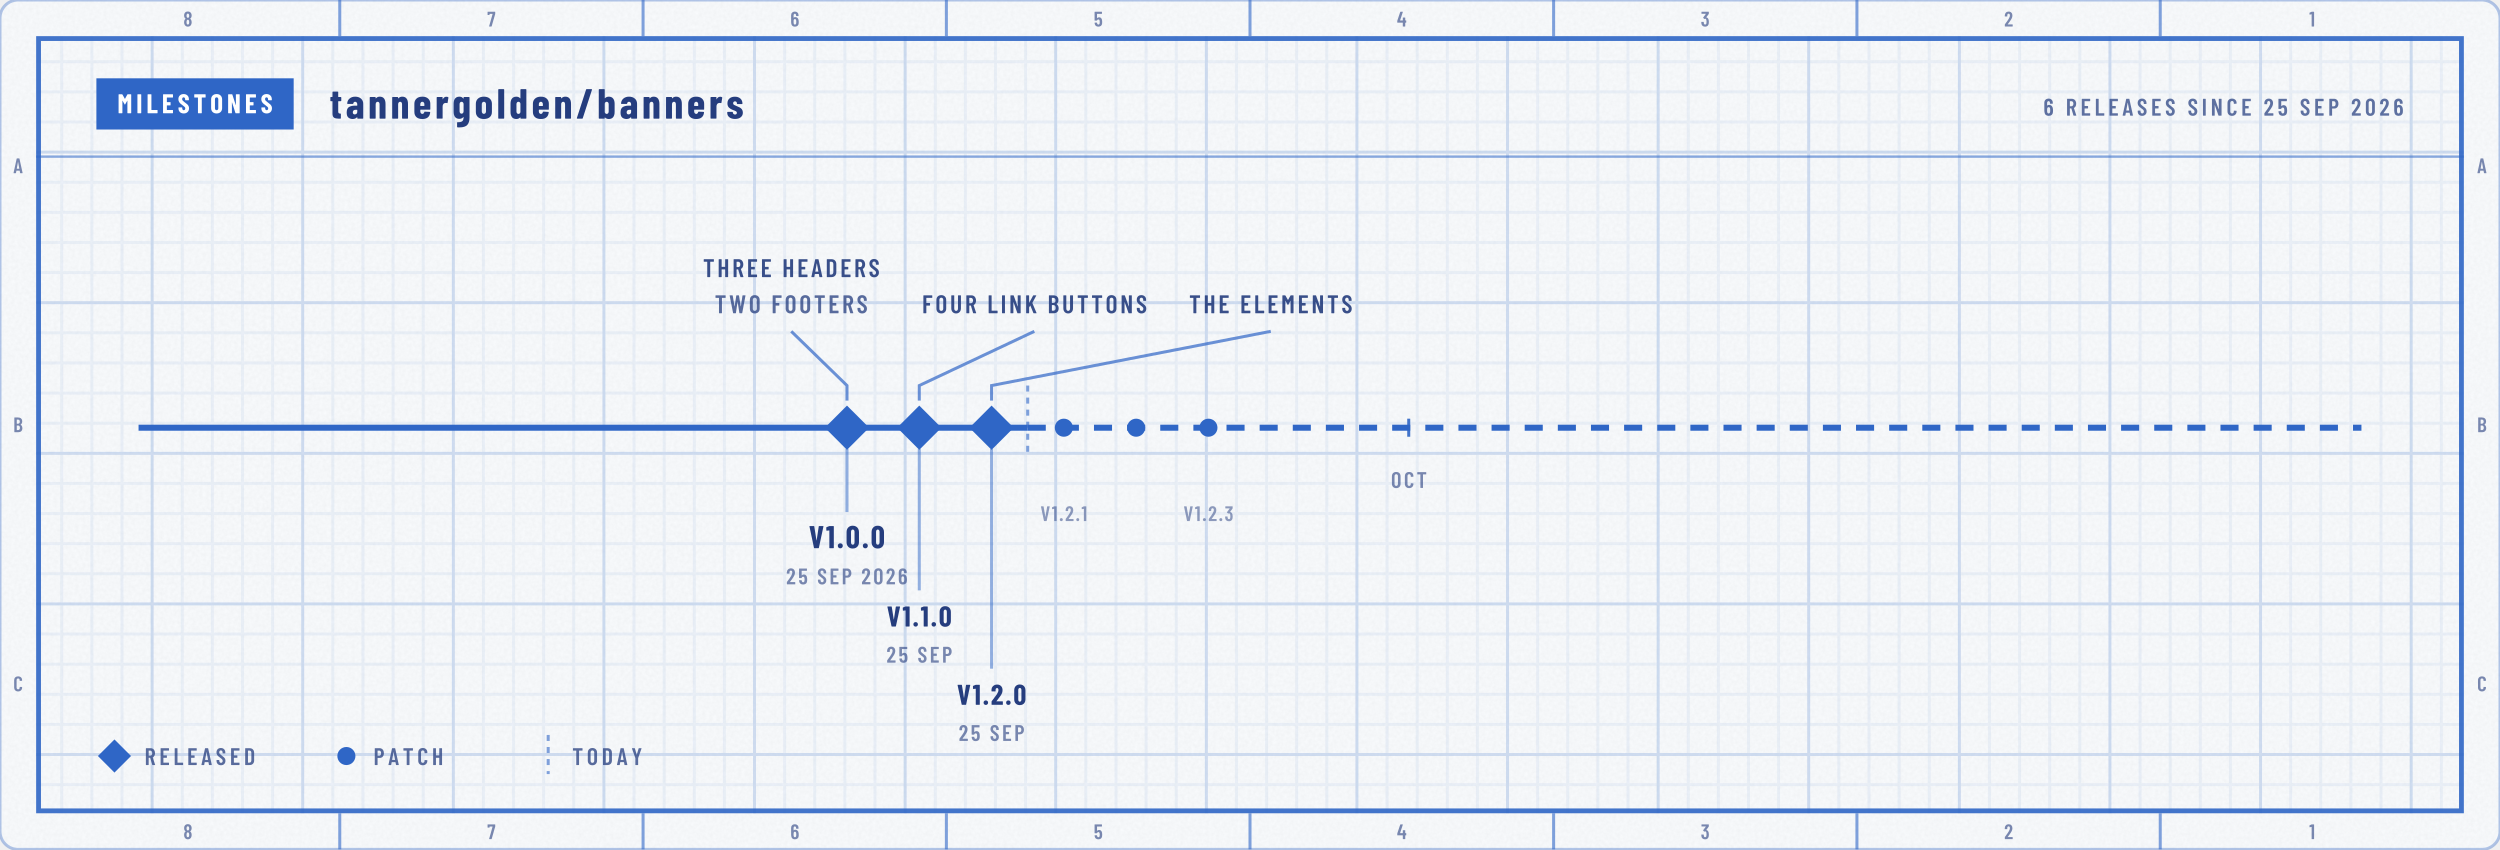
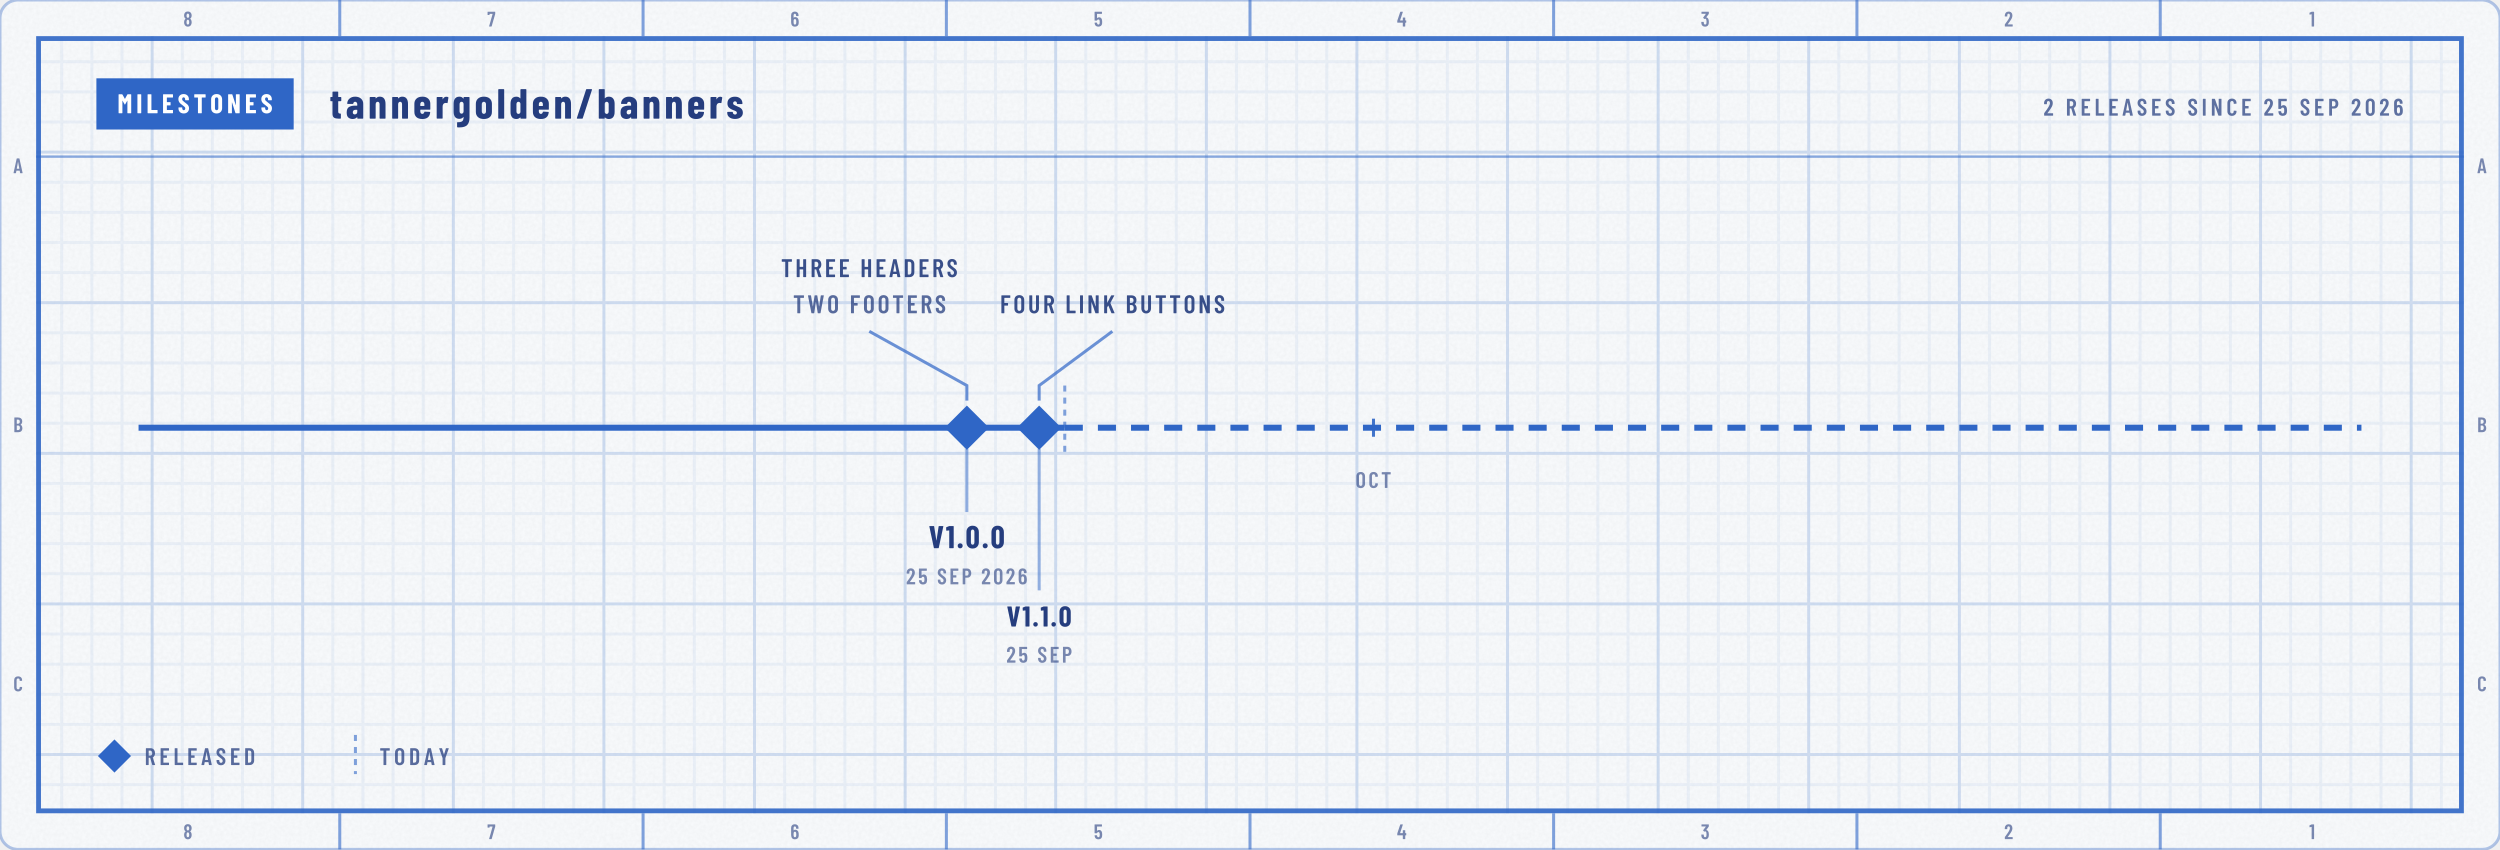
<svg xmlns="http://www.w3.org/2000/svg" width="830" height="282" viewBox="0 0 830 282" role="img" aria-labelledby="t d">
  <defs>
    <clipPath id="kc1">
      <rect x="0" y="0" width="830" height="282" rx="6" />
    </clipPath>
    <filter id="kn2" x="0" y="0" width="100%" height="100%">
      <feTurbulence type="fractalNoise" baseFrequency=".85" numOctaves="2" stitchTiles="stitch" />
      <feColorMatrix values="0 0 0 0 0 0 0 0 0 0 0 0 0 0 0 0 0 0 0.035 0" />
    </filter>
    <pattern id="kp3" width="10" height="10" patternUnits="userSpaceOnUse">
      <path d="M10 .5H.5V10" fill="none" stroke="#2F66C6" stroke-opacity="0.07" />
    </pattern>
    <pattern id="kp4" width="50" height="50" patternUnits="userSpaceOnUse">
      <path d="M50 .5H.5V50" fill="none" stroke="#2F66C6" stroke-opacity="0.14" />
    </pattern>
    <clipPath id="kc5">
      <rect x="12" y="12" width="806" height="258" />
    </clipPath>
-     <path id="m46" d="M35 69Q35 100 55 120Q75 140 106 140Q137 140 156 120Q176 100 176 69Q176 38 156 18Q136 -2 106 -2Q75 -2 55 18Q35 38 35 69Z" />
    <path id="m48" d="M38 183V517Q38 604 89 658Q140 711 224 711Q309 711 360 658Q412 604 412 517V183Q412 96 360 42Q309 -11 224 -11Q140 -11 89 42Q38 96 38 183ZM296 176V524Q296 563 276 586Q257 610 224 610Q192 610 173 586Q154 563 154 524V176Q154 137 173 114Q192 90 224 90Q257 90 276 114Q296 137 296 176Z" />
    <path id="m49" d="M122 700H218Q223 700 226 696Q230 693 230 688V12Q230 7 226 4Q223 0 218 0H126Q121 0 118 4Q114 7 114 12V576Q114 578 112 580Q111 582 109 581L27 565H24Q13 565 13 576L10 643Q10 653 18 657L107 697Q114 700 122 700Z" />
    <path id="m50" d="M173 100H392Q397 100 400 96Q404 93 404 88V12Q404 7 400 4Q397 0 392 0H43Q38 0 34 4Q31 7 31 12V92Q31 101 36 107L75 160Q114 212 152 266Q189 320 215 363Q273 459 273 522Q273 562 256 585Q238 608 209 608Q180 608 163 586Q146 563 147 526V487Q147 482 144 478Q140 475 135 475H41Q36 475 32 478Q29 482 29 487V530Q33 610 84 659Q134 708 214 708Q293 708 342 656Q390 605 390 521Q390 471 373 422Q356 373 319 317Q294 277 260 229Q225 181 214 166Q184 126 170 106Q168 104 169 102Q170 100 173 100Z" />
    <path id="m51" d="M387 218Q387 169 380 134Q368 66 326 29Q283 -8 210 -8Q134 -8 86 32Q38 73 32 143Q30 165 28 207Q28 219 40 219H132Q144 219 144 207Q146 173 148 156Q153 125 169 108Q185 92 210 92Q234 92 250 108Q266 123 271 152Q276 182 276 230Q276 281 269 315Q263 341 248 355Q233 369 210 369Q195 369 183 360Q177 356 174 356Q172 356 166 360L119 408Q115 412 115 417Q115 421 118 425L243 595Q245 597 244 599Q242 601 239 601H49Q44 601 40 604Q37 608 37 613V688Q37 693 40 696Q44 700 49 700H373Q378 700 382 696Q385 693 385 688V609Q385 602 380 594L266 438Q262 432 268 431Q309 426 338 392Q368 358 378 307Q387 267 387 218Z" />
    <path id="m52" d="M443 275V194Q443 189 440 186Q436 182 431 182H401Q396 182 396 177V12Q396 7 392 4Q389 0 384 0H292Q287 0 284 4Q280 7 280 12V177Q280 182 275 182H29Q24 182 20 186Q17 189 17 194V259Q17 268 19 274L158 690Q161 700 171 700H271Q277 700 280 696Q283 693 281 686L153 293Q152 287 157 287H275Q280 287 280 292V412Q280 417 284 420Q287 424 292 424H384Q389 424 392 420Q396 417 396 412V292Q396 287 401 287H431Q436 287 440 284Q443 280 443 275Z" />
    <path id="m53" d="M400 216Q400 175 396 146Q391 72 344 32Q297 -8 219 -8Q145 -8 99 30Q53 68 43 144L40 172Q40 184 52 184H144Q156 184 157 172Q157 166 159 154Q171 92 219 92Q244 92 260 108Q275 124 280 153Q284 178 284 217Q284 254 278 281Q273 307 258 322Q242 336 219 336Q171 336 157 290Q154 279 144 279H51Q46 279 42 282Q39 286 39 291V688Q39 693 42 696Q46 700 51 700H377Q382 700 386 696Q389 693 389 688V612Q389 607 386 604Q382 600 377 600H160Q155 600 155 595V400Q155 397 157 396Q159 396 161 398Q178 416 202 426Q227 437 254 437Q314 437 350 398Q387 360 394 290Q400 259 400 216Z" />
    <path id="m54" d="M401 216Q401 193 399 151Q394 75 346 34Q299 -8 221 -8Q147 -8 101 30Q55 69 46 144Q40 171 40 207L39 532Q39 613 88 660Q138 708 219 708Q295 708 343 660Q391 612 391 532V507Q391 502 388 498Q384 495 379 495H287Q282 495 278 498Q275 502 275 507V526Q275 560 258 582Q242 605 219 605Q191 605 174 583Q156 561 156 526V423Q156 420 158 419Q160 418 162 420Q191 447 234 447Q303 447 346 403Q389 359 396 286Q401 253 401 216ZM284 224Q284 250 279 295Q267 353 220 353Q196 353 180 338Q165 322 160 292Q156 257 156 224Q156 195 159 157Q164 125 180 108Q195 91 220 91Q245 91 260 109Q276 127 281 160Q284 196 284 224Z" />
    <path id="m55" d="M90 13 255 594Q257 600 251 600H116Q111 600 111 595V559Q111 554 108 550Q104 547 99 547H28Q23 547 20 550Q16 554 16 559L17 688Q17 693 20 696Q24 700 29 700H368Q373 700 376 696Q380 693 380 688V607Q380 603 378 593L211 10Q208 0 197 0H100Q87 0 90 13Z" />
    <path id="m56" d="M325 364Q358 345 375 306Q396 259 396 200Q396 147 380 107Q360 53 318 22Q275 -8 216 -8Q158 -8 116 22Q73 52 53 106Q38 148 38 200Q38 259 56 301Q71 341 109 363Q113 366 109 369Q76 390 58 427Q38 470 38 523Q38 581 58 620Q78 664 120 688Q161 712 216 712Q270 712 312 688Q353 665 374 621Q396 579 396 523Q396 471 376 429Q358 392 325 371Q319 367 325 364ZM159 559Q152 541 152 513Q152 483 162 456Q169 435 183 423Q197 411 216 411Q237 411 252 424Q266 436 273 459Q281 483 281 513Q281 547 271 568Q264 589 250 600Q236 612 216 612Q198 612 184 602Q171 591 164 573ZM281 206Q281 244 272 271Q266 295 252 308Q237 322 216 322Q195 322 180 308Q166 294 160 268Q152 242 152 208Q152 177 158 151Q163 123 178 108Q194 92 216 92Q239 92 255 108Q271 124 276 153Q281 180 281 206Z" />
    <path id="m65" d="M325 11 306 116Q306 121 300 121H154Q148 121 148 116L129 11Q128 0 116 0H25Q11 0 14 13L162 689Q164 700 175 700H281Q292 700 294 689L442 13V9Q442 0 431 0H338Q326 0 325 11ZM171 212H282Q288 212 287 217L229 533Q228 536 226 536Q224 536 223 533L166 217Q165 212 171 212Z" />
    <path id="m66" d="M242 0H66Q61 0 58 4Q54 7 54 12V688Q54 693 58 696Q61 700 66 700H224Q319 700 373 652Q427 604 427 512Q427 409 354 365Q349 362 352 359Q391 334 413 292Q435 250 435 192Q435 100 382 50Q328 0 242 0ZM170 595V409Q170 404 175 404H226Q267 404 290 429Q313 454 313 500Q313 548 290 574Q267 600 226 600H175Q170 600 170 595ZM319 208Q319 260 296 290Q273 319 233 319H175Q170 319 170 314V106Q170 101 175 101H233Q273 101 296 129Q319 157 319 208Z" />
    <path id="m67" d="M42 180V521Q42 607 94 658Q145 708 230 708Q316 708 368 658Q420 607 420 521V509Q420 504 416 500Q413 496 408 496L315 492Q303 492 303 504V529Q303 564 283 586Q263 608 230 608Q198 608 178 586Q158 564 158 529V171Q158 136 178 114Q198 92 230 92Q263 92 283 114Q303 136 303 171V196Q303 201 306 204Q310 208 315 208L408 204Q413 204 416 200Q420 197 420 192V180Q420 95 368 44Q316 -8 230 -8Q145 -8 94 44Q42 95 42 180Z" />
    <path id="m68" d="M54 12V688Q54 693 58 696Q61 700 66 700H237Q323 700 374 648Q426 596 426 509V191Q426 104 374 52Q323 0 237 0H66Q61 0 58 4Q54 7 54 12ZM175 100 235 101Q268 101 288 128Q309 154 310 198V502Q310 547 290 574Q269 600 234 600H175Q170 600 170 595V105Q170 100 175 100Z" />
    <path id="m69" d="M391 600H175Q170 600 170 595V406Q170 401 175 401H303Q308 401 312 398Q315 394 315 389V312Q315 307 312 304Q308 300 303 300H175Q170 300 170 295V105Q170 100 175 100H391Q396 100 400 96Q403 93 403 88V12Q403 7 400 4Q396 0 391 0H66Q61 0 58 4Q54 7 54 12V688Q54 693 58 696Q61 700 66 700H391Q396 700 400 696Q403 693 403 688V612Q403 607 400 604Q396 600 391 600Z" />
    <path id="m70" d="M390 600H175Q170 600 170 595V406Q170 401 175 401H302Q307 401 310 398Q314 394 314 389V312Q314 307 310 304Q307 300 302 300H175Q170 300 170 295V12Q170 7 166 4Q163 0 158 0H66Q61 0 58 4Q54 7 54 12V688Q54 693 58 696Q61 700 66 700H390Q395 700 398 696Q402 693 402 688V612Q402 607 398 604Q395 600 390 600Z" />
    <path id="m72" d="M319 700H411Q416 700 420 696Q423 693 423 688V12Q423 7 420 4Q416 0 411 0H319Q314 0 310 4Q307 7 307 12V295Q307 300 302 300H175Q170 300 170 295V12Q170 7 166 4Q163 0 158 0H66Q61 0 58 4Q54 7 54 12V688Q54 693 58 696Q61 700 66 700H158Q163 700 166 696Q170 693 170 688V406Q170 401 175 401H302Q307 401 307 406V688Q307 693 310 696Q314 700 319 700Z" />
    <path id="m73" d="M54 12V688Q54 693 58 696Q61 700 66 700H158Q163 700 166 696Q170 693 170 688V12Q170 7 166 4Q163 0 158 0H66Q61 0 58 4Q54 7 54 12Z" />
    <path id="m75" d="M54 12V688Q54 693 58 696Q61 700 66 700H158Q163 700 166 696Q170 693 170 688V412Q170 408 172 408Q174 407 176 410L326 691Q331 700 341 700H440Q447 700 449 696Q451 692 448 686L298 405Q297 401 297 399L459 14Q460 12 460 8Q460 0 450 0H351Q340 0 337 9L219 298Q218 301 216 300Q214 300 212 298L172 231Q170 227 170 225V12Q170 7 166 4Q163 0 158 0H66Q61 0 58 4Q54 7 54 12Z" />
    <path id="m76" d="M54 12V688Q54 693 58 696Q61 700 66 700H158Q163 700 166 696Q170 693 170 688V105Q170 100 175 100H391Q396 100 400 96Q403 93 403 88V12Q403 7 400 4Q396 0 391 0H66Q61 0 58 4Q54 7 54 12Z" />
-     <path id="m77" d="M383 700H475Q480 700 484 696Q487 693 487 688V12Q487 7 484 4Q480 0 475 0H383Q378 0 374 4Q371 7 371 12V484Q371 488 369 488Q367 488 365 485L278 327Q273 319 269 319Q265 319 260 327L173 485Q171 488 169 488Q167 488 167 484V12Q167 7 164 4Q160 0 155 0H63Q58 0 54 4Q51 7 51 12V688Q51 693 54 696Q58 700 63 700H155Q165 700 170 692L267 521Q270 517 273 521L368 692Q373 700 383 700Z" />
    <path id="m78" d="M350 700H441Q446 700 450 696Q453 693 453 688V12Q453 7 450 4Q446 0 441 0H336Q326 0 323 10L174 434Q173 437 170 436Q168 436 168 433L169 12Q169 7 166 4Q162 0 157 0H66Q61 0 58 4Q54 7 54 12V688Q54 693 58 696Q61 700 66 700H169Q179 700 182 690L332 269Q333 266 336 266Q338 267 338 270V688Q338 693 342 696Q345 700 350 700Z" />
    <path id="m79" d="M42 182V518Q42 604 94 656Q147 708 233 708Q319 708 372 656Q425 604 425 518V182Q425 96 372 44Q319 -8 233 -8Q147 -8 94 44Q42 96 42 182ZM309 177V523Q309 561 288 584Q267 608 233 608Q199 608 178 584Q158 561 158 523V177Q158 139 178 116Q199 92 233 92Q267 92 288 116Q309 139 309 177Z" />
    <path id="m80" d="M432 495Q432 405 384 350Q337 295 259 295H174Q169 295 169 290V12Q169 7 166 4Q162 0 157 0H65Q60 0 56 4Q53 7 53 12V689Q53 694 56 698Q60 701 65 701H253Q306 701 346 675Q387 649 410 602Q432 555 432 495ZM316 492Q316 542 294 572Q271 601 234 601H174Q169 601 169 596V391Q169 386 174 386H234Q271 386 294 414Q316 443 316 492Z" />
    <path id="m82" d="M318 10 233 297Q231 301 228 301H175Q170 301 170 296V12Q170 7 166 4Q163 0 158 0H66Q61 0 58 4Q54 7 54 12V688Q54 693 58 696Q61 700 66 700H254Q307 700 348 674Q388 649 410 602Q433 556 433 496Q433 434 409 389Q385 344 342 321Q338 320 339 315L437 14Q438 12 438 9Q438 0 427 0H331Q321 0 318 10ZM170 595V396Q170 391 175 391H236Q272 391 294 419Q317 447 317 495Q317 543 294 572Q272 600 236 600H175Q170 600 170 595Z" />
    <path id="m83" d="M34 173V199Q34 204 38 208Q41 211 46 211H137Q142 211 146 208Q149 204 149 199V179Q149 140 168 116Q188 92 219 92Q250 92 270 114Q290 137 290 174Q290 200 279 219Q268 238 248 255Q228 272 184 304Q134 340 104 368Q73 396 52 436Q32 475 32 527Q32 610 82 659Q132 708 214 708Q297 708 348 656Q399 605 399 520V496Q399 491 396 488Q392 484 387 484H297Q292 484 288 488Q285 491 285 496V522Q285 561 266 584Q246 608 214 608Q184 608 165 586Q146 565 146 527Q146 491 166 466Q187 441 247 397Q308 352 339 324Q370 295 387 261Q404 227 404 180Q404 95 353 44Q302 -8 219 -8Q136 -8 85 42Q34 92 34 173Z" />
    <path id="m84" d="M425 688V612Q425 607 422 604Q418 600 413 600H286Q281 600 281 595V12Q281 7 278 4Q274 0 269 0H177Q172 0 168 4Q165 7 165 12V595Q165 600 160 600H40Q35 600 32 604Q28 607 28 612V688Q28 693 32 696Q35 700 40 700H413Q418 700 422 696Q425 693 425 688Z" />
    <path id="m85" d="M50 194V688Q50 693 54 696Q57 700 62 700H154Q159 700 162 696Q166 693 166 688V182Q166 142 186 117Q206 92 239 92Q272 92 292 117Q312 142 312 182V688Q312 693 316 696Q319 700 324 700H416Q421 700 424 696Q428 693 428 688V194Q428 103 376 48Q324 -8 239 -8Q153 -8 102 48Q50 103 50 194Z" />
-     <path id="m86" d="M171 11 28 687 27 691Q27 700 38 700H139Q151 700 152 689L235 208Q236 205 238 205Q240 205 241 208L322 689Q323 700 335 700H433Q446 700 443 687L299 11Q297 0 286 0H184Q173 0 171 11Z" />
    <path id="m87" d="M157 11 24 687 23 691Q23 700 34 700H130Q142 700 143 689L213 272Q214 269 216 269Q218 269 219 272L282 689Q283 700 295 700H375Q387 700 388 689L456 272Q457 269 459 269Q461 269 462 272L525 689Q526 700 538 700H631Q644 700 642 687L515 11Q514 0 502 0H417Q405 0 404 11L337 436Q336 440 334 440Q332 440 331 436L269 11Q268 0 256 0H170Q158 0 157 11Z" />
    <path id="m89" d="M170 13V286L169 292L30 686Q29 688 29 691Q29 700 40 700H136Q147 700 150 690L225 433Q226 430 228 430Q230 430 231 433L306 690Q309 700 320 700H416Q422 700 425 696Q428 693 426 686L287 292L286 286V13Q286 8 282 4Q279 1 274 1H182Q177 1 174 4Q170 8 170 13Z" />
    <path id="n46" d="M33 75Q33 110 55 132Q77 154 112 154Q147 154 169 132Q191 110 191 75Q191 41 168 18Q146 -4 112 -4Q78 -4 56 18Q33 41 33 75Z" />
    <path id="n47" d="M18 14 237 690Q240 700 250 700H367Q373 700 376 696Q379 693 377 686L158 10Q155 0 145 0H28Q22 0 19 4Q16 7 18 14Z" />
    <path id="n48" d="M30 191V509Q30 600 84 656Q138 711 226 711Q284 711 329 686Q374 661 398 615Q423 569 423 509V191Q423 131 398 85Q374 39 329 14Q284 -11 226 -11Q138 -11 84 44Q30 100 30 191ZM282 183V517Q282 550 266 570Q251 590 226 590Q201 590 186 570Q171 550 171 517V183Q171 150 186 130Q201 110 226 110Q251 110 266 130Q282 150 282 183Z" />
    <path id="n49" d="M115 700H236Q241 700 244 696Q248 693 248 688V12Q248 7 244 4Q241 0 236 0H119Q114 0 110 4Q107 7 107 12V558Q107 562 102 562L25 553H23Q12 553 12 564L9 650Q9 660 18 664L100 697Q108 700 115 700Z" />
-     <path id="n50" d="M200 121H409Q414 121 418 118Q421 114 421 109V12Q421 7 418 4Q414 0 409 0H39Q34 0 30 4Q27 7 27 12V113Q27 122 32 128Q72 181 88 200Q176 313 213 371Q267 457 267 516Q267 550 254 568Q240 587 217 587Q194 587 180 568Q166 550 167 521V480Q167 475 164 472Q160 468 155 468H36Q31 468 28 472Q24 475 24 480V527Q28 609 83 658Q138 708 223 708Q307 708 358 655Q410 602 410 515Q410 463 394 416Q377 369 340 315Q312 274 244 187L197 127Q195 125 196 123Q197 121 200 121Z" />
    <path id="n69" d="M399 579H190Q185 579 185 574V416Q185 411 190 411H310Q315 411 318 408Q322 404 322 399V302Q322 297 318 294Q315 290 310 290H190Q185 290 185 285V126Q185 121 190 121H399Q404 121 408 118Q411 114 411 109V12Q411 7 408 4Q404 0 399 0H56Q51 0 48 4Q44 7 44 12V688Q44 693 48 696Q51 700 56 700H399Q404 700 408 696Q411 693 411 688V591Q411 586 408 582Q404 579 399 579Z" />
    <path id="n73" d="M44 12V688Q44 693 48 696Q51 700 56 700H173Q178 700 182 696Q185 693 185 688V12Q185 7 182 4Q178 0 173 0H56Q51 0 48 4Q44 7 44 12Z" />
    <path id="n76" d="M44 12V688Q44 693 48 696Q51 700 56 700H173Q178 700 182 696Q185 693 185 688V126Q185 121 190 121H400Q405 121 408 118Q412 114 412 109V12Q412 7 408 4Q405 0 400 0H56Q51 0 48 4Q44 7 44 12Z" />
    <path id="n77" d="M379 700H495Q500 700 504 696Q507 693 507 688V12Q507 7 504 4Q500 0 495 0H378Q373 0 370 4Q366 7 366 12V461Q366 465 364 465Q362 465 360 462L282 324Q277 316 274 316Q271 316 266 324L188 462Q186 465 184 465Q182 465 182 461V12Q182 7 178 4Q175 0 170 0H53Q48 0 44 4Q41 7 41 12V688Q41 693 44 696Q48 700 53 700H168Q178 700 183 692L272 533Q275 529 278 533L364 692Q368 700 379 700Z" />
    <path id="n78" d="M342 700H458Q463 700 466 696Q470 693 470 688V12Q470 7 466 4Q463 0 458 0H326Q316 0 313 10L189 397Q188 400 186 400Q183 399 183 396L184 12Q184 7 180 4Q177 0 172 0H56Q51 0 48 4Q44 7 44 12V688Q44 693 48 696Q51 700 56 700H187Q197 700 200 690L325 303Q326 300 328 300Q331 301 331 304L330 688Q330 693 334 696Q337 700 342 700Z" />
    <path id="n79" d="M34 190V510Q34 600 89 654Q144 708 236 708Q328 708 384 654Q439 600 439 510V190Q439 100 384 46Q328 -8 236 -8Q144 -8 89 46Q34 100 34 190ZM298 184V516Q298 548 281 568Q264 587 236 587Q208 587 192 568Q175 548 175 516V184Q175 152 192 132Q208 113 236 113Q264 113 281 132Q298 152 298 184Z" />
    <path id="n83" d="M30 175V204Q30 209 34 212Q37 216 42 216H157Q162 216 166 212Q169 209 169 204V182Q169 151 185 132Q201 113 225 113Q249 113 265 131Q281 149 281 178Q281 208 261 230Q241 251 183 293Q133 329 102 357Q71 385 49 426Q27 467 27 521Q27 606 80 657Q133 708 220 708Q308 708 362 655Q415 602 415 516V492Q415 487 412 484Q408 480 403 480H288Q283 480 280 484Q276 487 276 492V519Q276 550 260 568Q245 587 220 587Q196 587 181 570Q166 552 166 521Q166 491 185 468Q204 445 260 404Q322 358 354 330Q385 301 402 266Q420 232 420 184Q420 96 366 44Q312 -8 224 -8Q166 -8 122 15Q78 38 54 80Q30 121 30 175Z" />
    <path id="n84" d="M444 688V591Q444 586 440 582Q437 579 432 579H307Q302 579 302 574V12Q302 7 298 4Q295 0 290 0H173Q168 0 164 4Q161 7 161 12V574Q161 579 156 579H36Q31 579 28 582Q24 586 24 591V688Q24 693 28 696Q31 700 36 700H432Q437 700 440 696Q444 693 444 688Z" />
    <path id="n86" d="M166 11 23 687 22 691Q22 700 33 700H162Q174 700 175 689L244 249Q245 245 247 245Q249 245 250 249L317 689Q318 700 330 700H455Q468 700 465 687L321 11Q319 0 308 0H179Q168 0 166 11Z" />
    <path id="n97" d="M415 355V12Q415 7 412 4Q408 0 403 0H286Q281 0 278 4Q274 7 274 12V34Q274 37 272 38Q270 39 268 36Q235 -6 166 -8Q108 -8 66 24Q23 56 23 146Q23 239 74 274Q126 309 223 309H269Q274 309 274 314V339Q274 366 260 384Q245 401 223 401Q206 401 194 390Q183 380 180 361Q179 349 167 349L47 350Q35 350 35 362Q40 435 92 478Q144 522 224 522Q309 522 362 476Q415 430 415 355ZM274 158V205Q274 210 269 210H228Q201 210 184 194Q168 179 168 152Q168 127 180 114Q193 101 214 101Q237 101 256 116Q274 132 274 158Z" />
    <path id="n98" d="M414 354V160Q414 81 379 36Q344 -8 275 -8Q219 -8 185 30Q183 32 181 32Q179 31 179 28V12Q179 7 176 4Q172 0 167 0H50Q45 0 42 4Q38 7 38 12V688Q38 693 42 696Q45 700 50 700H167Q172 700 176 696Q179 693 179 688V485Q179 483 181 483Q185 483 189 488Q223 522 275 522Q343 522 378 478Q414 435 414 354ZM226 401Q208 401 195 389Q182 377 179 357V157Q182 137 195 125Q208 113 226 113Q247 113 260 129Q273 145 273 170V344Q273 369 260 385Q247 401 226 401Z" />
    <path id="n100" d="M278 700H395Q400 700 404 696Q407 693 407 688V12Q407 7 404 4Q400 0 395 0H278Q273 0 270 4Q266 7 266 12V28Q266 31 264 32Q262 32 260 30Q226 -8 170 -8Q101 -8 66 36Q31 81 31 160V354Q31 435 66 478Q102 522 170 522Q192 522 216 514Q240 505 260 483Q262 481 264 482Q266 482 266 485V688Q266 693 270 696Q273 700 278 700ZM266 157V357Q263 377 250 389Q237 401 219 401Q198 401 185 385Q172 369 172 344V170Q172 145 185 129Q198 113 219 113Q237 113 250 125Q263 137 266 157Z" />
    <path id="n101" d="M397 213H177Q172 213 172 208V171Q172 146 186 130Q199 113 220 113Q239 113 251 126Q263 138 267 157Q270 167 280 167L395 161Q400 161 404 158Q407 154 406 148Q399 71 352 32Q306 -8 220 -8Q131 -8 81 36Q31 81 31 160V354Q31 430 82 476Q132 522 220 522Q308 522 358 476Q409 430 409 354V225Q409 220 406 216Q402 213 397 213ZM172 344V305Q172 300 177 300H263Q268 300 268 305V344Q268 369 254 385Q241 401 220 401Q199 401 186 385Q172 369 172 344Z" />
    <path id="n103" d="M279 514H396Q401 514 404 510Q408 507 408 502V24Q408 -87 356 -147Q303 -207 167 -207Q140 -207 125 -206Q113 -205 113 -193V-95Q113 -82 126 -84Q185 -86 216 -72Q246 -59 256 -32Q267 -5 267 39Q267 42 265 42Q263 42 261 39Q243 15 218 6Q192 -4 168 -4Q99 -4 65 40Q31 85 31 164V354Q31 435 66 478Q100 522 168 522Q229 522 261 477Q263 474 265 475Q267 476 267 479V502Q267 507 270 510Q274 514 279 514ZM267 175V344Q267 369 254 385Q240 401 219 401Q198 401 185 385Q172 369 172 344V175Q172 150 185 134Q198 118 219 118Q240 118 254 134Q267 150 267 175Z" />
    <path id="n108" d="M34 12V688Q34 693 38 696Q41 700 46 700H163Q168 700 172 696Q175 693 175 688V12Q175 7 172 4Q168 0 163 0H46Q41 0 38 4Q34 7 34 12Z" />
    <path id="n110" d="M413 351V12Q413 7 410 4Q406 0 401 0H284Q279 0 276 4Q272 7 272 12V340Q272 369 260 385Q249 401 227 401Q204 401 192 384Q179 368 179 338V12Q179 7 176 4Q172 0 167 0H50Q45 0 42 4Q38 7 38 12V502Q38 507 42 510Q45 514 50 514H167Q172 514 176 510Q179 507 179 502V483Q179 480 182 480Q184 480 188 484Q220 522 277 522Q345 522 379 477Q413 432 413 351Z" />
    <path id="n111" d="M31 160V354Q31 430 82 476Q133 522 221 522Q310 522 361 476Q412 430 412 354V160Q412 82 362 37Q311 -8 221 -8Q132 -8 82 37Q31 82 31 160ZM271 171V344Q271 369 257 385Q243 401 221 401Q199 401 186 385Q172 369 172 344V171Q172 146 186 130Q199 114 221 114Q243 114 257 130Q271 146 271 171Z" />
    <path id="n114" d="M310 510Q318 505 316 495L297 378Q296 367 283 370Q272 374 256 374Q241 374 230 370Q207 366 193 342Q179 319 179 288V13Q179 8 176 4Q172 1 167 1H50Q45 1 42 4Q38 8 38 13V502Q38 507 42 510Q45 514 50 514H167Q172 514 176 510Q179 507 179 502V463Q179 459 180 458Q182 458 184 461Q211 520 268 520Q295 520 310 510Z" />
    <path id="n115" d="M24 142V149Q24 154 28 158Q31 161 36 161H146Q151 161 154 158Q158 154 158 149V146Q158 125 173 112Q188 98 210 98Q230 98 242 110Q253 121 253 139Q253 161 234 174Q215 186 192 194Q168 203 159 206Q104 226 66 262Q29 297 29 364Q29 437 77 479Q125 521 205 521Q288 521 336 477Q385 433 385 358Q385 353 382 350Q378 346 373 346H266Q261 346 258 350Q254 353 254 358V366Q254 386 242 398Q229 411 209 411Q188 411 176 398Q164 384 164 366Q164 342 184 328Q205 315 247 299Q290 283 320 266Q351 250 373 220Q395 189 395 143Q395 74 344 34Q294 -7 210 -7Q125 -7 74 34Q24 74 24 142Z" />
    <path id="n116" d="M260 415H204Q199 415 199 410V172Q199 143 210 132Q221 121 243 122H250Q255 122 258 118Q262 115 262 110V12Q262 7 258 4Q255 0 250 0H210Q137 0 100 24Q63 49 63 118V410Q63 415 58 415H25Q20 415 16 418Q13 422 13 427V502Q13 507 16 510Q20 514 25 514H58Q63 514 63 519V630Q63 635 66 638Q70 642 75 642H187Q192 642 196 638Q199 635 199 630V519Q199 514 204 514H260Q265 514 268 510Q272 507 272 502V427Q272 422 268 418Q265 415 260 415Z" />
  </defs>
  <rect y="0" width="830" height="282" rx="6" fill="#FFFFFF" stroke="#2F66C6" stroke-opacity=".35" />
  <rect y="0" width="830" height="282" rx="6" fill="#2F66C6" fill-opacity=".03" />
  <rect y="0" width="830" height="282" clip-path="url(#kc1)" filter="url(#kn2)" />
  <g clip-path="url(#kc5)">
    <rect y="0" width="830" height="282" fill="url(#kp3)" />
    <rect y="0" width="830" height="282" fill="url(#kp4)" />
  </g>
  <rect x="12.8" y="12.8" width="804.4" height="256.4" fill="none" stroke="#2F66C6" stroke-opacity="0.9" stroke-width="1.6" />
  <path d="M112.8 0V12M112.8 270V282M213.5 0V12M213.5 270V282M314.2 0V12M314.2 270V282M415 0V12M415 270V282M515.8 0V12M515.8 270V282M616.5 0V12M616.5 270V282M717.2 0V12M717.2 270V282" stroke="#2F66C6" stroke-opacity="0.6" />
  <g transform="scale(0.007 -0.007)" fill="#253D7E" fill-opacity="0.6">
    <use href="#m56" x="8694" y="-1257" />
    <use href="#m56" x="8694" y="-39800" />
    <use href="#m55" x="23108" y="-1257" />
    <use href="#m55" x="23108" y="-39800" />
    <use href="#m54" x="37482" y="-1257" />
    <use href="#m54" x="37482" y="-39800" />
    <use href="#m53" x="51875" y="-1257" />
    <use href="#m53" x="51875" y="-39800" />
    <use href="#m52" x="66253" y="-1257" />
    <use href="#m52" x="66253" y="-39800" />
    <use href="#m51" x="80662" y="-1257" />
    <use href="#m51" x="80662" y="-39800" />
    <use href="#m50" x="95055" y="-1257" />
    <use href="#m50" x="95055" y="-39800" />
    <use href="#m49" x="109524" y="-1257" />
    <use href="#m49" x="109524" y="-39800" />
    <use href="#m65" x="629" y="-8214" />
    <use href="#m65" x="117486" y="-8214" />
    <use href="#m66" x="626" y="-20500" />
    <use href="#m66" x="117483" y="-20500" />
    <use href="#m67" x="629" y="-32786" />
    <use href="#m67" x="117486" y="-32786" />
  </g>
  <rect x="32" y="26" width="65.5" height="17" fill="#2F66C6" />
  <g transform="translate(39 37.6) scale(0.009 -0.009)" fill="#FFFFFF">
    <use href="#n77" x="0" />
    <use href="#n73" x="692" />
    <use href="#n76" x="1067" />
    <use href="#n69" x="1637" />
    <use href="#n83" x="2220" />
    <use href="#n84" x="2808" />
    <use href="#n79" x="3421" />
    <use href="#n78" x="4038" />
    <use href="#n69" x="4697" />
    <use href="#n83" x="5279" />
  </g>
  <g transform="translate(109.5 39.4) scale(0.014 -0.014)" fill="#253D7E">
    <use href="#n116" x="0" />
    <use href="#n97" x="377" />
    <use href="#n110" x="908" />
    <use href="#n110" x="1441" />
    <use href="#n101" x="1974" />
    <use href="#n114" x="2496" />
    <use href="#n103" x="2905" />
    <use href="#n111" x="3432" />
    <use href="#n108" x="3960" />
    <use href="#n100" x="4254" />
    <use href="#n101" x="4785" />
    <use href="#n110" x="5307" />
    <use href="#n47" x="5840" />
    <use href="#n98" x="6340" />
    <use href="#n97" x="6871" />
    <use href="#n110" x="7403" />
    <use href="#n110" x="7935" />
    <use href="#n101" x="8468" />
    <use href="#n114" x="8990" />
    <use href="#n115" x="9400" />
  </g>
  <g transform="translate(678.4 38.4) scale(0.008 -0.008)" fill="#253D7E" fill-opacity="0.72">
-     <use href="#m54" x="0" />
-     <use href="#m82" x="929" />
-     <use href="#m69" x="1540" />
-     <use href="#m76" x="2125" />
-     <use href="#m69" x="2690" />
-     <use href="#m65" x="3275" />
-     <use href="#m83" x="3881" />
-     <use href="#m69" x="4465" />
-     <use href="#m83" x="5050" />
-     <use href="#m83" x="5984" />
-     <use href="#m73" x="6568" />
-     <use href="#m78" x="6942" />
-     <use href="#m67" x="7599" />
-     <use href="#m69" x="8206" />
-     <use href="#m50" x="9141" />
-     <use href="#m53" x="9716" />
-     <use href="#m83" x="10644" />
-     <use href="#m69" x="11228" />
-     <use href="#m80" x="11813" />
-     <use href="#m50" x="12770" />
-     <use href="#m48" x="13345" />
-     <use href="#m50" x="13945" />
-     <use href="#m54" x="14520" />
+     <use href="#m50" x="0" />
+     <use href="#m82" x="925" />
+     <use href="#m69" x="1536" />
+     <use href="#m76" x="2121" />
+     <use href="#m69" x="2686" />
+     <use href="#m65" x="3271" />
+     <use href="#m83" x="3877" />
+     <use href="#m69" x="4461" />
+     <use href="#m83" x="5046" />
+     <use href="#m83" x="5980" />
+     <use href="#m73" x="6564" />
+     <use href="#m78" x="6938" />
+     <use href="#m67" x="7595" />
+     <use href="#m69" x="8202" />
+     <use href="#m50" x="9137" />
+     <use href="#m53" x="9712" />
+     <use href="#m83" x="10640" />
+     <use href="#m69" x="11224" />
+     <use href="#m80" x="11809" />
+     <use href="#m50" x="12766" />
+     <use href="#m48" x="13341" />
+     <use href="#m50" x="13941" />
+     <use href="#m54" x="14516" />
  </g>
  <path d="M12 52H818" fill="none" stroke="#2F66C6" stroke-opacity="0.55" stroke-width=".8" />
-   <path d="M46 142H341.2" stroke="#2F66C6" stroke-width="2" />
-   <path d="M341.2 142H784" stroke="#2F66C6" stroke-width="2" stroke-dasharray="6 5" />
-   <g transform="translate(461.8 162) scale(0.0075 -0.0075)" fill="#253D7E" fill-opacity="0.6">
+   <path d="M46 142H353.5" stroke="#2F66C6" stroke-width="2" />
+   <path d="M353.5 142H784" stroke="#2F66C6" stroke-width="2" stroke-dasharray="6 5" />
+   <g transform="translate(450 162) scale(0.0075 -0.0075)" fill="#253D7E" fill-opacity="0.6">
    <use href="#m79" x="0" />
    <use href="#m67" x="574" />
    <use href="#m84" x="1137" />
  </g>
-   <path d="M467.7 139V145" fill="none" stroke="#2F66C6" stroke-opacity="0.9" />
-   <path d="M341.2 128V152" fill="none" stroke="#2F66C6" stroke-opacity="0.6" stroke-dasharray="2 2" />
-   <path d="M281.2 149V170" fill="none" stroke="#2F66C6" stroke-opacity="0.5" />
-   <path d="M281.2 135.5l6.5 6.5l-6.5 6.5l-6.5 -6.5z" fill="#2F66C6" stroke="#2F66C6" stroke-width="1.2" />
-   <g transform="translate(268.5 182) scale(0.0105 -0.0105)" fill="#253D7E">
+   <path d="M456 139V145" fill="none" stroke="#2F66C6" stroke-opacity="0.9" />
+   <path d="M353.5 128V152" fill="none" stroke="#2F66C6" stroke-opacity="0.6" stroke-dasharray="2 2" />
+   <path d="M321 149V170" fill="none" stroke="#2F66C6" stroke-opacity="0.5" />
+   <path d="M321 135.5l6.5 6.5l-6.5 6.5l-6.5 -6.5z" fill="#2F66C6" stroke="#2F66C6" stroke-width="1.2" />
+   <g transform="translate(308.3 182) scale(0.0105 -0.0105)" fill="#253D7E">
    <use href="#n86" x="0" />
    <use href="#n49" x="545" />
    <use href="#n46" x="886" />
    <use href="#n48" x="1166" />
    <use href="#n46" x="1677" />
    <use href="#n48" x="1957" />
  </g>
-   <g transform="translate(261 194) scale(0.0075 -0.0075)" fill="#253D7E" fill-opacity="0.6">
+   <g transform="translate(300.8 194) scale(0.0075 -0.0075)" fill="#253D7E" fill-opacity="0.6">
    <use href="#m50" x="0" />
    <use href="#m53" x="532" />
    <use href="#m83" x="1373" />
    <use href="#m69" x="1914" />
    <use href="#m80" x="2455" />
    <use href="#m50" x="3326" />
    <use href="#m48" x="3857" />
    <use href="#m50" x="4414" />
    <use href="#m54" x="4946" />
  </g>
-   <path d="M281.2 133V128L262.7 110" fill="none" stroke="#2F66C6" stroke-opacity="0.7" />
-   <g transform="translate(237.3 104) scale(0.0085 -0.0085)" fill="#253D7E" fill-opacity="0.75">
+   <path d="M321 133V128L288.6 110" fill="none" stroke="#2F66C6" stroke-opacity="0.7" />
+   <g transform="translate(263.3 104) scale(0.0085 -0.0085)" fill="#253D7E" fill-opacity="0.75">
    <use href="#m84" x="0" />
    <use href="#m87" x="558" />
    <use href="#m79" x="1329" />
    <use href="#m70" x="2208" />
    <use href="#m79" x="2728" />
    <use href="#m79" x="3301" />
    <use href="#m84" x="3874" />
    <use href="#m69" x="4432" />
    <use href="#m82" x="4973" />
    <use href="#m83" x="5540" />
  </g>
-   <g transform="translate(233.4 92) scale(0.0085 -0.0085)" fill="#253D7E" fill-opacity="0.9">
+   <g transform="translate(259.3 92) scale(0.0085 -0.0085)" fill="#253D7E" fill-opacity="0.9">
    <use href="#m84" x="0" />
    <use href="#m72" x="558" />
    <use href="#m82" x="1141" />
    <use href="#m69" x="1708" />
    <use href="#m69" x="2249" />
    <use href="#m72" x="3095" />
    <use href="#m69" x="3678" />
    <use href="#m65" x="4219" />
    <use href="#m68" x="4781" />
    <use href="#m69" x="5359" />
    <use href="#m82" x="5900" />
    <use href="#m83" x="6467" />
  </g>
-   <path d="M305.2 149V196" fill="none" stroke="#2F66C6" stroke-opacity="0.5" />
-   <path d="M305.2 135.5l6.5 6.5l-6.5 6.5l-6.5 -6.5z" fill="#2F66C6" stroke="#2F66C6" stroke-width="1.2" />
-   <g transform="translate(294.4 208) scale(0.0095 -0.0095)" fill="#253D7E">
+   <path d="M345 149V196" fill="none" stroke="#2F66C6" stroke-opacity="0.5" />
+   <path d="M345 135.5l6.5 6.5l-6.5 6.5l-6.5 -6.5z" fill="#2F66C6" stroke="#2F66C6" stroke-width="1.2" />
+   <g transform="translate(334.2 208) scale(0.0095 -0.0095)" fill="#253D7E">
    <use href="#n86" x="0" />
    <use href="#n49" x="551" />
    <use href="#n46" x="898" />
    <use href="#n49" x="1184" />
    <use href="#n46" x="1532" />
    <use href="#n48" x="1818" />
  </g>
-   <g transform="translate(294.3 220) scale(0.0075 -0.0075)" fill="#253D7E" fill-opacity="0.6">
+   <g transform="translate(334.1 220) scale(0.0075 -0.0075)" fill="#253D7E" fill-opacity="0.6">
    <use href="#m50" x="0" />
    <use href="#m53" x="532" />
    <use href="#m83" x="1373" />
    <use href="#m69" x="1914" />
    <use href="#m80" x="2455" />
  </g>
-   <path d="M305.2 133V128L343.4 110" fill="none" stroke="#2F66C6" stroke-opacity="0.7" />
-   <g transform="translate(306.1 104) scale(0.0085 -0.0085)" fill="#253D7E" fill-opacity="0.9">
+   <path d="M345 133V128L369.3 110" fill="none" stroke="#2F66C6" stroke-opacity="0.7" />
+   <g transform="translate(332 104) scale(0.0085 -0.0085)" fill="#253D7E" fill-opacity="0.9">
    <use href="#m70" x="0" />
    <use href="#m79" x="521" />
    <use href="#m85" x="1094" />
    <use href="#m82" x="1678" />
    <use href="#m76" x="2550" />
    <use href="#m73" x="3071" />
    <use href="#m78" x="3401" />
    <use href="#m75" x="4014" />
    <use href="#m66" x="4903" />
    <use href="#m85" x="5471" />
    <use href="#m84" x="6055" />
    <use href="#m84" x="6612" />
    <use href="#m79" x="7170" />
    <use href="#m78" x="7743" />
    <use href="#m83" x="8356" />
  </g>
-   <path d="M329.2 149V222" fill="none" stroke="#2F66C6" stroke-opacity="0.5" />
-   <path d="M329.2 135.5l6.5 6.5l-6.5 6.5l-6.5 -6.5z" fill="#2F66C6" stroke="#2F66C6" stroke-width="1.2" />
-   <g transform="translate(317.7 234) scale(0.0095 -0.0095)" fill="#253D7E">
-     <use href="#n86" x="0" />
-     <use href="#n49" x="551" />
-     <use href="#n46" x="898" />
-     <use href="#n50" x="1184" />
-     <use href="#n46" x="1686" />
-     <use href="#n48" x="1972" />
-   </g>
-   <g transform="translate(318.3 246) scale(0.0075 -0.0075)" fill="#253D7E" fill-opacity="0.6">
-     <use href="#m50" x="0" />
-     <use href="#m53" x="532" />
-     <use href="#m83" x="1373" />
-     <use href="#m69" x="1914" />
-     <use href="#m80" x="2455" />
-   </g>
-   <path d="M329.2 133V128L421.9 110" fill="none" stroke="#2F66C6" stroke-opacity="0.7" />
-   <g transform="translate(394.8 104) scale(0.0085 -0.0085)" fill="#253D7E" fill-opacity="0.9">
-     <use href="#m84" x="0" />
-     <use href="#m72" x="558" />
-     <use href="#m69" x="1141" />
-     <use href="#m69" x="1988" />
-     <use href="#m76" x="2528" />
-     <use href="#m69" x="3049" />
-     <use href="#m77" x="3590" />
-     <use href="#m69" x="4234" />
-     <use href="#m78" x="4775" />
-     <use href="#m84" x="5388" />
-     <use href="#m83" x="5946" />
-   </g>
-   <circle cx="353.2" cy="142" r="3" fill="#2F66C6" />
-   <g transform="translate(345.4 173) scale(0.007 -0.007)" fill="#253D7E" fill-opacity="0.5">
-     <use href="#m86" x="0" />
-     <use href="#m49" x="542" />
-     <use href="#m46" x="888" />
-     <use href="#m50" x="1170" />
-     <use href="#m46" x="1667" />
-     <use href="#m49" x="1949" />
-   </g>
-   <circle cx="377.2" cy="142" r="3" fill="#2F66C6" />
-   <circle cx="401.2" cy="142" r="3" fill="#2F66C6" />
-   <g transform="translate(392.9 173) scale(0.007 -0.007)" fill="#253D7E" fill-opacity="0.5">
-     <use href="#m86" x="0" />
-     <use href="#m49" x="542" />
-     <use href="#m46" x="888" />
-     <use href="#m50" x="1170" />
-     <use href="#m46" x="1667" />
-     <use href="#m51" x="1949" />
-   </g>
  <path d="M38 245.5l5.5 5.5l-5.5 5.5l-5.5 -5.5z" fill="#2F66C6" />
  <g transform="translate(48 254) scale(0.008 -0.008)" fill="#253D7E" fill-opacity="0.75">
    <use href="#m82" x="0" />
    <use href="#m69" x="611" />
    <use href="#m76" x="1196" />
    <use href="#m69" x="1761" />
    <use href="#m65" x="2346" />
    <use href="#m83" x="2952" />
    <use href="#m69" x="3536" />
    <use href="#m68" x="4121" />
  </g>
-   <circle cx="115" cy="251" r="3" fill="#2F66C6" />
-   <g transform="translate(124 254) scale(0.008 -0.008)" fill="#253D7E" fill-opacity="0.75">
-     <use href="#m80" x="0" />
-     <use href="#m65" x="607" />
-     <use href="#m84" x="1213" />
-     <use href="#m67" x="1815" />
-     <use href="#m72" x="2422" />
-   </g>
-   <path d="M182 244V257" fill="none" stroke="#2F66C6" stroke-opacity="0.6" stroke-dasharray="2 2" />
-   <g transform="translate(190 254) scale(0.008 -0.008)" fill="#253D7E" fill-opacity="0.75">
+   <path d="M118 244V257" fill="none" stroke="#2F66C6" stroke-opacity="0.6" stroke-dasharray="2 2" />
+   <g transform="translate(126 254) scale(0.008 -0.008)" fill="#253D7E" fill-opacity="0.75">
    <use href="#m84" x="0" />
    <use href="#m79" x="602" />
    <use href="#m68" x="1219" />
    <use href="#m65" x="1841" />
    <use href="#m89" x="2447" />
  </g>
</svg>
